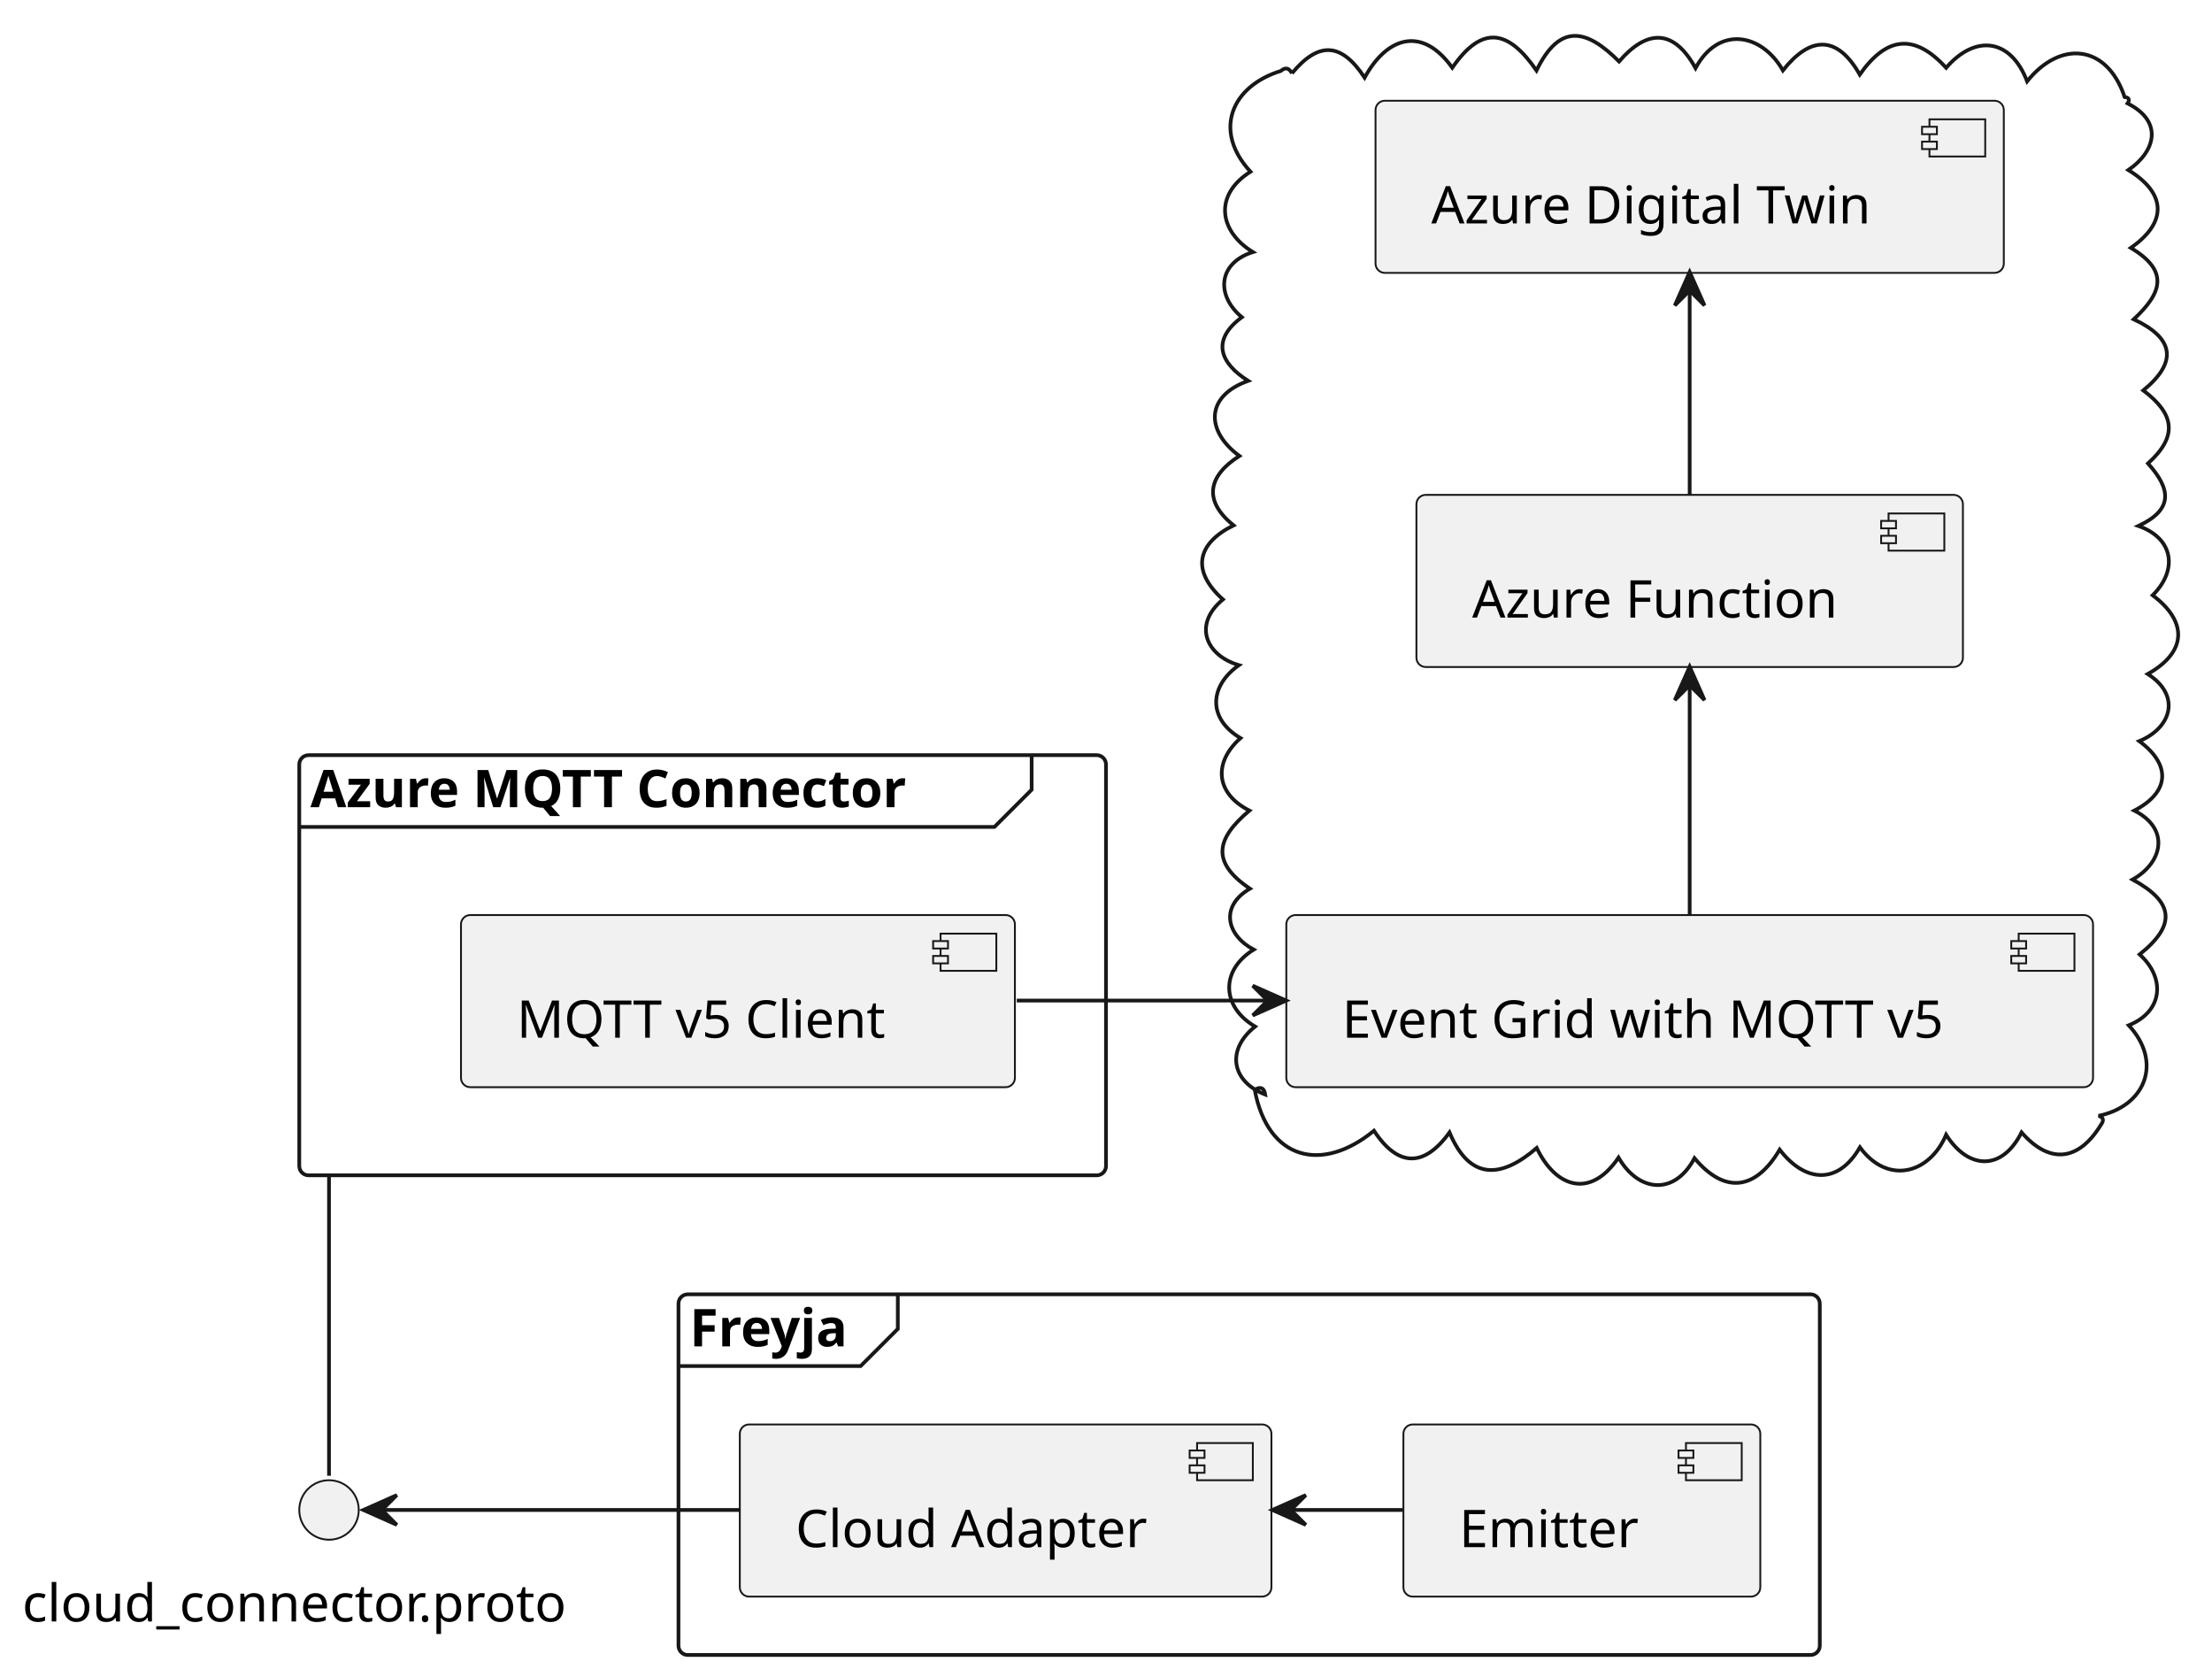
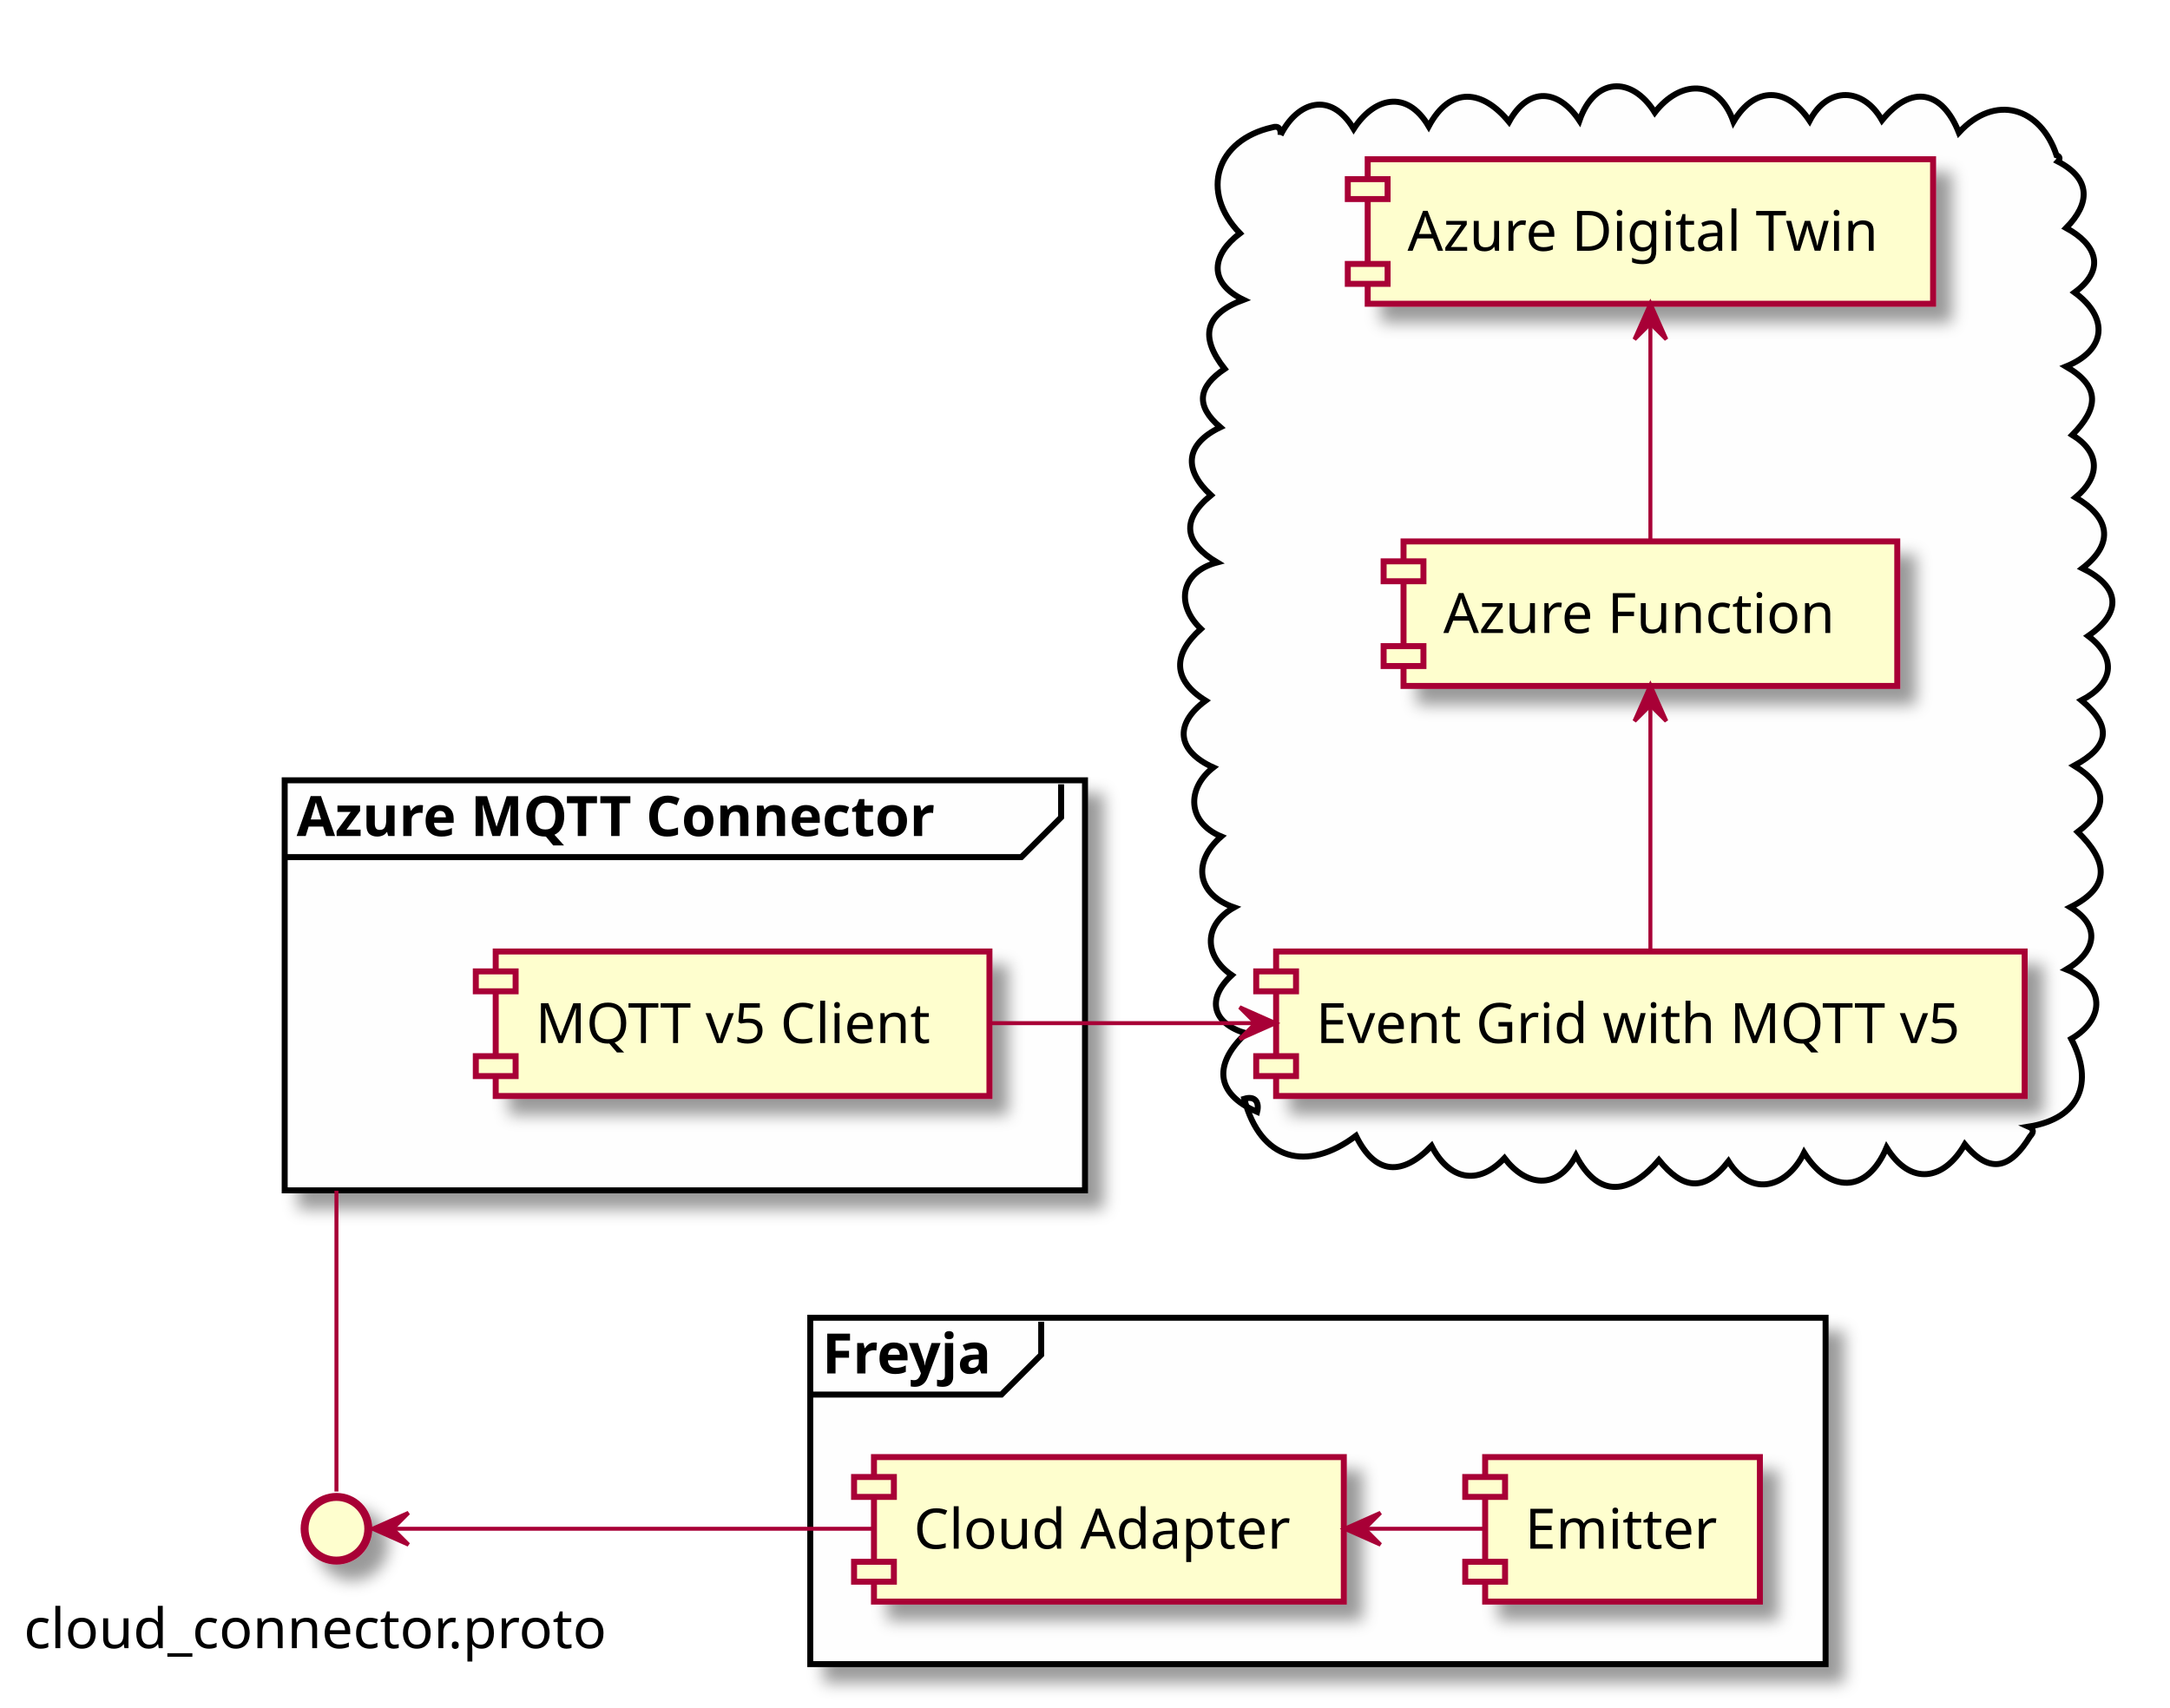
- <svg xmlns="http://www.w3.org/2000/svg" contentStyleType="text/css" height="451px" preserveAspectRatio="none" style="width:595px;height:451px;background:#FFFFFF;" version="1.1" viewBox="0 0 595 451" width="595px" zoomAndPan="magnify">
-   <defs />
+ <svg xmlns="http://www.w3.org/2000/svg" contentScriptType="application/ecmascript" contentStyleType="text/css" height="429px" preserveAspectRatio="none" style="width:545px;height:429px;background:#FEFEFE;" version="1.1" viewBox="0 0 545 429" width="545px" zoomAndPan="magnify">
+   <defs>
+     <filter height="300%" id="f17tfgd43p8z5l" width="300%" x="-1" y="-1">
+       <feGaussianBlur result="blurOut" stdDeviation="2.0" />
+       <feColorMatrix in="blurOut" result="blurOut2" type="matrix" values="0 0 0 0 0 0 0 0 0 0 0 0 0 0 0 0 0 0 .4 0" />
+       <feOffset dx="4.0" dy="4.0" in="blurOut2" result="blurOut3" />
+       <feBlend in="SourceGraphic" in2="blurOut3" mode="normal" />
+     </filter>
+   </defs>
  <g>
-     <g id="cluster_##2">
-       <path d="M347.519,19.719 C354.784,10.949 360.885,11.498 367.07,20.883 C372.86,10.214 382.341,6.614 390.647,18.22 C398.826,6.386 405.859,8.199 413.298,18.963 C419.594,6 426.855,7.885 435.51,16.538 C443.058,7.812 450.208,7.687 456.075,18.323 C462.336,6.751 473.884,8.952 479.58,18.939 C486.829,9.787 494.085,9.214 500.25,20.059 C507.345,9.945 514.852,8.758 523.485,18.235 C531.335,9.149 540.869,10.329 545.268,21.878 C554.136,10.799 566.707,11.799 571.5,26.091 C572.668,26.227 572.956,26.82 572.287,27.801 C581.941,32.688 579.866,40.637 572.51,45.736 C582.734,52.009 583.053,59.762 573.165,66.664 C583.655,72.928 581.451,78.871 573.952,85.871 C584.712,90.913 585.932,97.248 576.52,104.998 C584.889,111.303 585.946,117.269 577.779,124.635 C583.928,131.487 584.73,136.987 575.215,141.451 C584.793,144.819 585.815,153.367 579.038,160.09 C588.554,167.238 588.243,175.362 577.723,181.267 C586.774,187.078 584.09,195.75 575.439,199.322 C584,205.64 583.731,212.972 574.113,217.999 C583.839,222.957 581.696,232.031 573.648,236.543 C584.701,242.569 585.54,248.683 575.534,256.682 C582.492,262.966 581.928,271.963 572.608,275.749 C581.783,285.642 577.131,297.461 564.5,300.091 C565.907,300.516 565.926,301.366 565.179,302.419 C559.275,312.099 551.52,313.38 543.775,304.548 C538.467,315.064 529.412,314.534 523.481,305.183 C519.008,315.717 507.786,318.747 500.299,308.553 C494.252,318.984 485.315,317.813 478.712,309.182 C472.409,319.822 464.169,321.452 455.798,311.48 C450.337,321.737 440.671,320.533 435.37,311.312 C427.728,322.565 418.438,319.345 413.363,308.728 C404.019,316.779 395.453,317.785 389.896,304.552 C383.027,314.058 376.017,313.868 369.582,304.094 C355.61,315.552 341.045,312.034 337.5,293.091 C339.035,292.119 340.066,292.552 340.334,294.375 C331.097,290.76 329.851,282.219 337.614,276.077 C328.593,270.801 328.167,261.005 337.226,255.39 C330.003,251.541 327.982,243.794 336.221,238.997 C325.467,231.761 327.334,225.367 336.078,217.999 C326.998,213.408 326.253,205.125 333.679,198.502 C324.787,193.231 325.262,184.523 333.258,178.889 C324.376,176.286 320.79,167.966 328.954,161.213 C320.433,153.588 321.816,146.244 331.821,141.286 C323.468,134.586 325.032,127.918 333.39,122.623 C324.392,116.024 324.029,106.612 335.743,102.425 C328.312,97.719 325.586,91.587 334.047,85.307 C327.066,79.511 327.523,70.797 337.014,67.791 C327.818,62.147 326.483,52.393 336.369,46.18 C326.104,35.088 331.329,23.149 344.5,19.091 C345.821,17.981 346.728,18.285 347.519,19.719 " fill="none" style="stroke:#181818;stroke-width:1.0;" />
-     </g>
-     <g id="cluster_azure_mqtt_cloud_connector">
-       <rect fill="none" height="113" rx="2.5" ry="2.5" style="stroke:#181818;stroke-width:1.0;" width="217" x="80.5" y="203.091" />
-       <path d="M277.5,203.091 L277.5,212.388 L267.5,222.388 L80.5,222.388 " fill="none" style="stroke:#181818;stroke-width:1.0;" />
-       <text fill="#000000" font-family="sans-serif" font-size="14" font-weight="bold" lengthAdjust="spacing" textLength="187" x="83.5" y="217.086">Azure MQTT Connector</text>
-     </g>
-     <g id="cluster_freyja">
-       <rect fill="none" height="97" rx="2.5" ry="2.5" style="stroke:#181818;stroke-width:1.0;" width="307" x="182.5" y="348.091" />
-       <path d="M241.5,348.091 L241.5,357.388 L231.5,367.388 L182.5,367.388 " fill="none" style="stroke:#181818;stroke-width:1.0;" />
-       <text fill="#000000" font-family="sans-serif" font-size="14" font-weight="bold" lengthAdjust="spacing" textLength="49" x="185.5" y="362.086">Freyja</text>
-     </g>
-     <g id="elem_Azure Function">
-       <rect fill="#F1F1F1" height="46.297" rx="2.5" ry="2.5" style="stroke:#181818;stroke-width:0.5;" width="147" x="381" y="133.091" />
-       <rect fill="#F1F1F1" height="10" style="stroke:#181818;stroke-width:0.5;" width="15" x="508" y="138.091" />
-       <rect fill="#F1F1F1" height="2" style="stroke:#181818;stroke-width:0.5;" width="4" x="506" y="140.091" />
-       <rect fill="#F1F1F1" height="2" style="stroke:#181818;stroke-width:0.5;" width="4" x="506" y="144.091" />
-       <text fill="#000000" font-family="sans-serif" font-size="14" lengthAdjust="spacing" textLength="107" x="396" y="166.086">Azure Function</text>
-     </g>
-     <g id="elem_Azure Digital Twin">
-       <rect fill="#F1F1F1" height="46.297" rx="2.5" ry="2.5" style="stroke:#181818;stroke-width:0.5;" width="169" x="370" y="27.091" />
-       <rect fill="#F1F1F1" height="10" style="stroke:#181818;stroke-width:0.5;" width="15" x="519" y="32.091" />
-       <rect fill="#F1F1F1" height="2" style="stroke:#181818;stroke-width:0.5;" width="4" x="517" y="34.091" />
-       <rect fill="#F1F1F1" height="2" style="stroke:#181818;stroke-width:0.5;" width="4" x="517" y="38.091" />
-       <text fill="#000000" font-family="sans-serif" font-size="14" lengthAdjust="spacing" textLength="129" x="385" y="60.086">Azure Digital Twin</text>
-     </g>
-     <g id="elem_Event Grid with MQTT v5">
-       <rect fill="#F1F1F1" height="46.297" rx="2.5" ry="2.5" style="stroke:#181818;stroke-width:0.5;" width="217" x="346" y="246.091" />
-       <rect fill="#F1F1F1" height="10" style="stroke:#181818;stroke-width:0.5;" width="15" x="543" y="251.091" />
-       <rect fill="#F1F1F1" height="2" style="stroke:#181818;stroke-width:0.5;" width="4" x="541" y="253.091" />
-       <rect fill="#F1F1F1" height="2" style="stroke:#181818;stroke-width:0.5;" width="4" x="541" y="257.091" />
-       <text fill="#000000" font-family="sans-serif" font-size="14" lengthAdjust="spacing" textLength="177" x="361" y="279.086">Event Grid with MQTT v5</text>
-     </g>
-     <g id="elem_MQTT v5 Client">
-       <rect fill="#F1F1F1" height="46.297" rx="2.5" ry="2.5" style="stroke:#181818;stroke-width:0.5;" width="149" x="124" y="246.091" />
-       <rect fill="#F1F1F1" height="10" style="stroke:#181818;stroke-width:0.5;" width="15" x="253" y="251.091" />
-       <rect fill="#F1F1F1" height="2" style="stroke:#181818;stroke-width:0.5;" width="4" x="251" y="253.091" />
-       <rect fill="#F1F1F1" height="2" style="stroke:#181818;stroke-width:0.5;" width="4" x="251" y="257.091" />
-       <text fill="#000000" font-family="sans-serif" font-size="14" lengthAdjust="spacing" textLength="109" x="139" y="279.086">MQTT v5 Client</text>
-     </g>
-     <g id="elem_Emitter">
-       <rect fill="#F1F1F1" height="46.297" rx="2.5" ry="2.5" style="stroke:#181818;stroke-width:0.5;" width="96" x="377.5" y="383.091" />
-       <rect fill="#F1F1F1" height="10" style="stroke:#181818;stroke-width:0.5;" width="15" x="453.5" y="388.091" />
-       <rect fill="#F1F1F1" height="2" style="stroke:#181818;stroke-width:0.5;" width="4" x="451.5" y="390.091" />
-       <rect fill="#F1F1F1" height="2" style="stroke:#181818;stroke-width:0.5;" width="4" x="451.5" y="394.091" />
-       <text fill="#000000" font-family="sans-serif" font-size="14" lengthAdjust="spacing" textLength="56" x="392.5" y="416.086">Emitter</text>
-     </g>
-     <g id="elem_Cloud Adapter">
-       <rect fill="#F1F1F1" height="46.297" rx="2.5" ry="2.5" style="stroke:#181818;stroke-width:0.5;" width="143" x="199" y="383.091" />
-       <rect fill="#F1F1F1" height="10" style="stroke:#181818;stroke-width:0.5;" width="15" x="322" y="388.091" />
-       <rect fill="#F1F1F1" height="2" style="stroke:#181818;stroke-width:0.5;" width="4" x="320" y="390.091" />
-       <rect fill="#F1F1F1" height="2" style="stroke:#181818;stroke-width:0.5;" width="4" x="320" y="394.091" />
-       <text fill="#000000" font-family="sans-serif" font-size="14" lengthAdjust="spacing" textLength="103" x="214" y="416.086">Cloud Adapter</text>
-     </g>
-     <g id="elem_cloud_connector.proto">
-       <ellipse cx="88.5" cy="406.091" fill="#F1F1F1" rx="8" ry="8" style="stroke:#181818;stroke-width:0.5;" />
-       <text fill="#000000" font-family="sans-serif" font-size="14" lengthAdjust="spacing" textLength="165" x="6" y="436.086">cloud_connector.proto</text>
-     </g>
-     <g id="link_Azure Digital Twin_Azure Function">
-       <path d="M454.5,78.283 C454.5,95.353 454.5,117.08 454.5,133.067 " fill="none" id="Azure Digital Twin-backto-Azure Function" style="stroke:#181818;stroke-width:1.0;" />
-       <polygon fill="#181818" points="454.5,73.147,450.5,82.147,454.5,78.147,458.5,82.147,454.5,73.147" style="stroke:#181818;stroke-width:1.0;" />
-     </g>
-     <g id="link_Azure Function_Event Grid with MQTT v5">
-       <path d="M454.5,184.457 C454.5,203.385 454.5,228.248 454.5,245.934 " fill="none" id="Azure Function-backto-Event Grid with MQTT v5" style="stroke:#181818;stroke-width:1.0;" />
-       <polygon fill="#181818" points="454.5,179.287,450.5,188.287,454.5,184.287,458.5,188.287,454.5,179.287" style="stroke:#181818;stroke-width:1.0;" />
-     </g>
-     <g id="link_Cloud Adapter_Emitter">
-       <path d="M347.461,406.091 C357.431,406.091 367.4,406.091 377.37,406.091 " fill="none" id="Cloud Adapter-backto-Emitter" style="stroke:#181818;stroke-width:1.0;" />
-       <polygon fill="#181818" points="342.248,406.091,351.248,410.091,347.248,406.091,351.248,402.091,342.248,406.091" style="stroke:#181818;stroke-width:1.0;" />
-     </g>
-     <g id="link_Event Grid with MQTT v5_MQTT v5 Client">
-       <path d="M340.875,269.091 C318.417,269.091 295.958,269.091 273.5,269.091 " fill="none" id="Event Grid with MQTT v5-backto-MQTT v5 Client" style="stroke:#181818;stroke-width:1.0;" />
-       <polygon fill="#181818" points="345.971,269.091,336.971,265.091,340.971,269.091,336.971,273.091,345.971,269.091" style="stroke:#181818;stroke-width:1.0;" />
-     </g>
-     <g id="link_azure_mqtt_cloud_connector_cloud_connector.proto">
-       <path d="M88.5,316.393 C88.5,317.233 88.5,318.078 88.5,318.928 C88.5,320.627 88.5,322.343 88.5,324.071 C88.5,351.724 88.5,382.534 88.5,396.893 " fill="none" id="azure_mqtt_cloud_connector-cloud_connector.proto" style="stroke:#181818;stroke-width:1.0;" />
-     </g>
-     <g id="link_cloud_connector.proto_Cloud Adapter">
-       <path d="M102.882,406.091 C134.911,406.091 166.939,406.091 198.967,406.091 " fill="none" id="cloud_connector.proto-backto-Cloud Adapter" style="stroke:#181818;stroke-width:1.0;" />
-       <polygon fill="#181818" points="97.742,406.091,106.742,410.091,102.742,406.091,106.742,402.091,97.742,406.091" style="stroke:#181818;stroke-width:1.0;" />
-     </g>
+     <path d="M321.616,33.912 C325.854,25.481 334.233,22.759 339.982,32.375 C344.997,24.618 353.216,22.243 358.821,31.732 C364.348,21.44 372.441,22.584 378.99,30.607 C383.914,21.632 391.46,22.403 396.679,30.297 C400.397,19.528 409.711,18.85 415.61,28.251 C421.803,20.239 431.43,19.443 435.37,30.576 C440.768,21.497 448.876,21.873 454.492,30.338 C459.052,21.571 467.984,21.912 472.667,30.207 C480.024,21.145 487.785,22.682 491.977,33.311 C501.046,23.416 512.527,26.929 516.5,39 C517.433,39.263 517.426,39.966 516.86,40.572 C525.227,44.916 524.97,51.135 518.926,57.262 C526.267,61.25 529.223,67.443 521.039,73.457 C529.675,79.773 529.062,87.907 518.895,92.057 C527.785,97.193 526.89,102.725 520.458,109.254 C527.645,113.674 527.447,119.829 521.283,124.951 C529.611,129.775 531.326,136.305 523.007,142.742 C532.274,147.266 533.253,153.687 524.451,159.746 C531.953,165.436 530.602,171.835 522.754,175.914 C530.619,182.507 529.751,187.576 520.935,192.319 C529.23,197.418 529.785,202.995 521.829,208.967 C529.089,216.047 530.579,222.574 519.96,227.888 C528.25,232.904 525.892,239.451 518.987,243.521 C528.658,247.366 528.915,255.838 520.191,260.953 C526.07,272.016 522.246,280.968 509.5,283 C510.963,283.642 510.73,284.496 509.842,285.464 C505.14,293.087 500.055,295.406 493.469,287.443 C488.214,296.541 479.856,297.994 473.824,288.254 C468.845,299.981 459.439,299.677 453.107,289.536 C449.148,297.824 440.109,301.332 434.103,291.708 C427.946,299.667 422.518,298.616 416.64,291.388 C409.678,299.644 401.696,301.497 395.794,290.255 C391.033,299.168 383.193,297.932 377.849,290.911 C370.986,298.145 363.804,296.117 359.547,287.838 C352.298,295.349 345.457,295.308 340.553,285.295 C328.284,294.527 316.55,291.574 312.5,276 C315.215,275.184 316.339,276.831 315.732,279.284 C304.84,274.587 305.009,266.933 312.936,259.567 C304.632,257.114 302.769,251.033 309.361,244.941 C302.276,240.081 302.217,232.275 309.949,227.928 C300.503,224.643 299.398,216.442 306.715,210.115 C298.169,206.552 297.918,198.1 304.717,192.769 C295.748,188.714 294.645,182.002 302.796,175.987 C294.338,170.749 294.574,164.228 301.604,157.966 C295.115,151.728 296.561,143.699 305.682,141.276 C297.529,136.436 296.43,130.676 304.142,124.39 C297.156,117.96 297.63,111.589 306.477,107.324 C300.118,101.873 300.908,97.144 307.566,92.659 C301.285,84.657 302.477,78.927 312.287,75.299 C303.214,70.894 304.421,63.857 311.416,58.612 C301.243,48.093 305.483,35.17 319.5,32 C321.181,31.447 321.747,32.46 321.616,33.912 " fill="#FEFEFE" style="stroke: #000000; stroke-width: 1.5;" />
+     <rect fill="#FEFEFE" filter="url(#f17tfgd43p8z5l)" height="103" style="stroke: #000000; stroke-width: 1.5;" width="201" x="71.5" y="196" />
+     <path d="M266.5,197 L266.5,205.297 L256.5,215.297 L71.5,215.297 " fill="none" style="stroke: #000000; stroke-width: 1.5;" />
+     <text fill="#000000" font-family="sans-serif" font-size="14" font-weight="bold" lengthAdjust="spacingAndGlyphs" textLength="185" x="74.5" y="209.995">Azure MQTT Connector</text>
+     <rect fill="#FEFEFE" filter="url(#f17tfgd43p8z5l)" height="87" style="stroke: #000000; stroke-width: 1.5;" width="255" x="203.5" y="331" />
+     <path d="M261.5,332 L261.5,340.297 L251.5,350.297 L203.5,350.297 " fill="none" style="stroke: #000000; stroke-width: 1.5;" />
+     <text fill="#000000" font-family="sans-serif" font-size="14" font-weight="bold" lengthAdjust="spacingAndGlyphs" textLength="48" x="206.5" y="344.995">Freyja</text>
+     <rect fill="#FEFECE" filter="url(#f17tfgd43p8z5l)" height="36.297" style="stroke: #A80036; stroke-width: 1.5;" width="124" x="352.5" y="136" />
+     <rect fill="#FEFECE" height="5" style="stroke: #A80036; stroke-width: 1.5;" width="10" x="347.5" y="141" />
+     <rect fill="#FEFECE" height="5" style="stroke: #A80036; stroke-width: 1.5;" width="10" x="347.5" y="162.297" />
+     <text fill="#000000" font-family="sans-serif" font-size="14" lengthAdjust="spacingAndGlyphs" textLength="104" x="362.5" y="158.995">Azure Function</text>
+     <rect fill="#FEFECE" filter="url(#f17tfgd43p8z5l)" height="36.297" style="stroke: #A80036; stroke-width: 1.5;" width="142" x="343.5" y="40" />
+     <rect fill="#FEFECE" height="5" style="stroke: #A80036; stroke-width: 1.5;" width="10" x="338.5" y="45" />
+     <rect fill="#FEFECE" height="5" style="stroke: #A80036; stroke-width: 1.5;" width="10" x="338.5" y="66.297" />
+     <text fill="#000000" font-family="sans-serif" font-size="14" lengthAdjust="spacingAndGlyphs" textLength="122" x="353.5" y="62.995">Azure Digital Twin</text>
+     <rect fill="#FEFECE" filter="url(#f17tfgd43p8z5l)" height="36.297" style="stroke: #A80036; stroke-width: 1.5;" width="188" x="320.5" y="239" />
+     <rect fill="#FEFECE" height="5" style="stroke: #A80036; stroke-width: 1.5;" width="10" x="315.5" y="244" />
+     <rect fill="#FEFECE" height="5" style="stroke: #A80036; stroke-width: 1.5;" width="10" x="315.5" y="265.297" />
+     <text fill="#000000" font-family="sans-serif" font-size="14" lengthAdjust="spacingAndGlyphs" textLength="168" x="330.5" y="261.995">Event Grid with MQTT v5</text>
+     <rect fill="#FEFECE" filter="url(#f17tfgd43p8z5l)" height="36.297" style="stroke: #A80036; stroke-width: 1.5;" width="124" x="124.5" y="239" />
+     <rect fill="#FEFECE" height="5" style="stroke: #A80036; stroke-width: 1.5;" width="10" x="119.5" y="244" />
+     <rect fill="#FEFECE" height="5" style="stroke: #A80036; stroke-width: 1.5;" width="10" x="119.5" y="265.297" />
+     <text fill="#000000" font-family="sans-serif" font-size="14" lengthAdjust="spacingAndGlyphs" textLength="104" x="134.5" y="261.995">MQTT v5 Client</text>
+     <rect fill="#FEFECE" filter="url(#f17tfgd43p8z5l)" height="36.297" style="stroke: #A80036; stroke-width: 1.5;" width="69" x="373" y="366" />
+     <rect fill="#FEFECE" height="5" style="stroke: #A80036; stroke-width: 1.5;" width="10" x="368" y="371" />
+     <rect fill="#FEFECE" height="5" style="stroke: #A80036; stroke-width: 1.5;" width="10" x="368" y="392.297" />
+     <text fill="#000000" font-family="sans-serif" font-size="14" lengthAdjust="spacingAndGlyphs" textLength="49" x="383" y="388.995">Emitter</text>
+     <rect fill="#FEFECE" filter="url(#f17tfgd43p8z5l)" height="36.297" style="stroke: #A80036; stroke-width: 1.5;" width="118" x="219.5" y="366" />
+     <rect fill="#FEFECE" height="5" style="stroke: #A80036; stroke-width: 1.5;" width="10" x="214.5" y="371" />
+     <rect fill="#FEFECE" height="5" style="stroke: #A80036; stroke-width: 1.5;" width="10" x="214.5" y="392.297" />
+     <text fill="#000000" font-family="sans-serif" font-size="14" lengthAdjust="spacingAndGlyphs" textLength="98" x="229.5" y="388.995">Cloud Adapter</text>
+     <ellipse cx="84.5" cy="384" fill="#FEFECE" filter="url(#f17tfgd43p8z5l)" rx="8" ry="8" style="stroke: #A80036; stroke-width: 2.0;" />
+     <text fill="#000000" font-family="sans-serif" font-size="14" lengthAdjust="spacingAndGlyphs" textLength="157" x="6" y="413.995">cloud_connector.proto</text>
+     <path d="M414.5,81.66 C414.5,98.34 414.5,120.66 414.5,135.87 " fill="none" id="Azure Digital Twin&lt;-Azure Function" style="stroke: #A80036; stroke-width: 1.0;" />
+     <polygon fill="#A80036" points="414.5,76.24,410.5,85.24,414.5,81.24,418.5,85.24,414.5,76.24" style="stroke: #A80036; stroke-width: 1.0;" />
+     <path d="M414.5,177.15 C414.5,195.69 414.5,221.78 414.5,238.78 " fill="none" id="Azure Function&lt;-Event Grid with MQTT v5" style="stroke: #A80036; stroke-width: 1.0;" />
+     <polygon fill="#A80036" points="414.5,172.13,410.5,181.13,414.5,177.13,418.5,181.13,414.5,172.13" style="stroke: #A80036; stroke-width: 1.0;" />
+     <path d="M342.93,384 C352.91,384 362.89,384 372.88,384 " fill="none" id="Cloud Adapter&lt;-Emitter" style="stroke: #A80036; stroke-width: 1.0;" />
+     <polygon fill="#A80036" points="337.71,384,346.71,388,342.71,384,346.71,380,337.71,384" style="stroke: #A80036; stroke-width: 1.0;" />
+     <path d="M315.32,257 C293.16,257 271,257 248.84,257 " fill="none" id="Event Grid with MQTT v5&lt;-MQTT v5 Client" style="stroke: #A80036; stroke-width: 1.0;" />
+     <polygon fill="#A80036" points="320.35,257,311.35,253,315.35,257,311.35,261,320.35,257" style="stroke: #A80036; stroke-width: 1.0;" />
+     <path d="M84.5,299.1 C84.5,299.481 84.5,299.865 84.5,300.249 C84.5,301.017 84.5,301.79 84.5,302.567 C84.5,304.121 84.5,305.692 84.5,307.274 C84.5,332.587 84.5,360.935 84.5,374.66 " fill="none" id="azure_mqtt_cloud_connector-cloud_connector.proto" style="stroke: #A80036; stroke-width: 1.0;" />
+     <path d="M98.99,384 C139.09,384 179.18,384 219.27,384 " fill="none" id="cloud_connector.proto&lt;-Cloud Adapter" style="stroke: #A80036; stroke-width: 1.0;" />
+     <polygon fill="#A80036" points="93.59,384,102.59,388,98.59,384,102.59,380,93.59,384" style="stroke: #A80036; stroke-width: 1.0;" />
  </g>
</svg>
